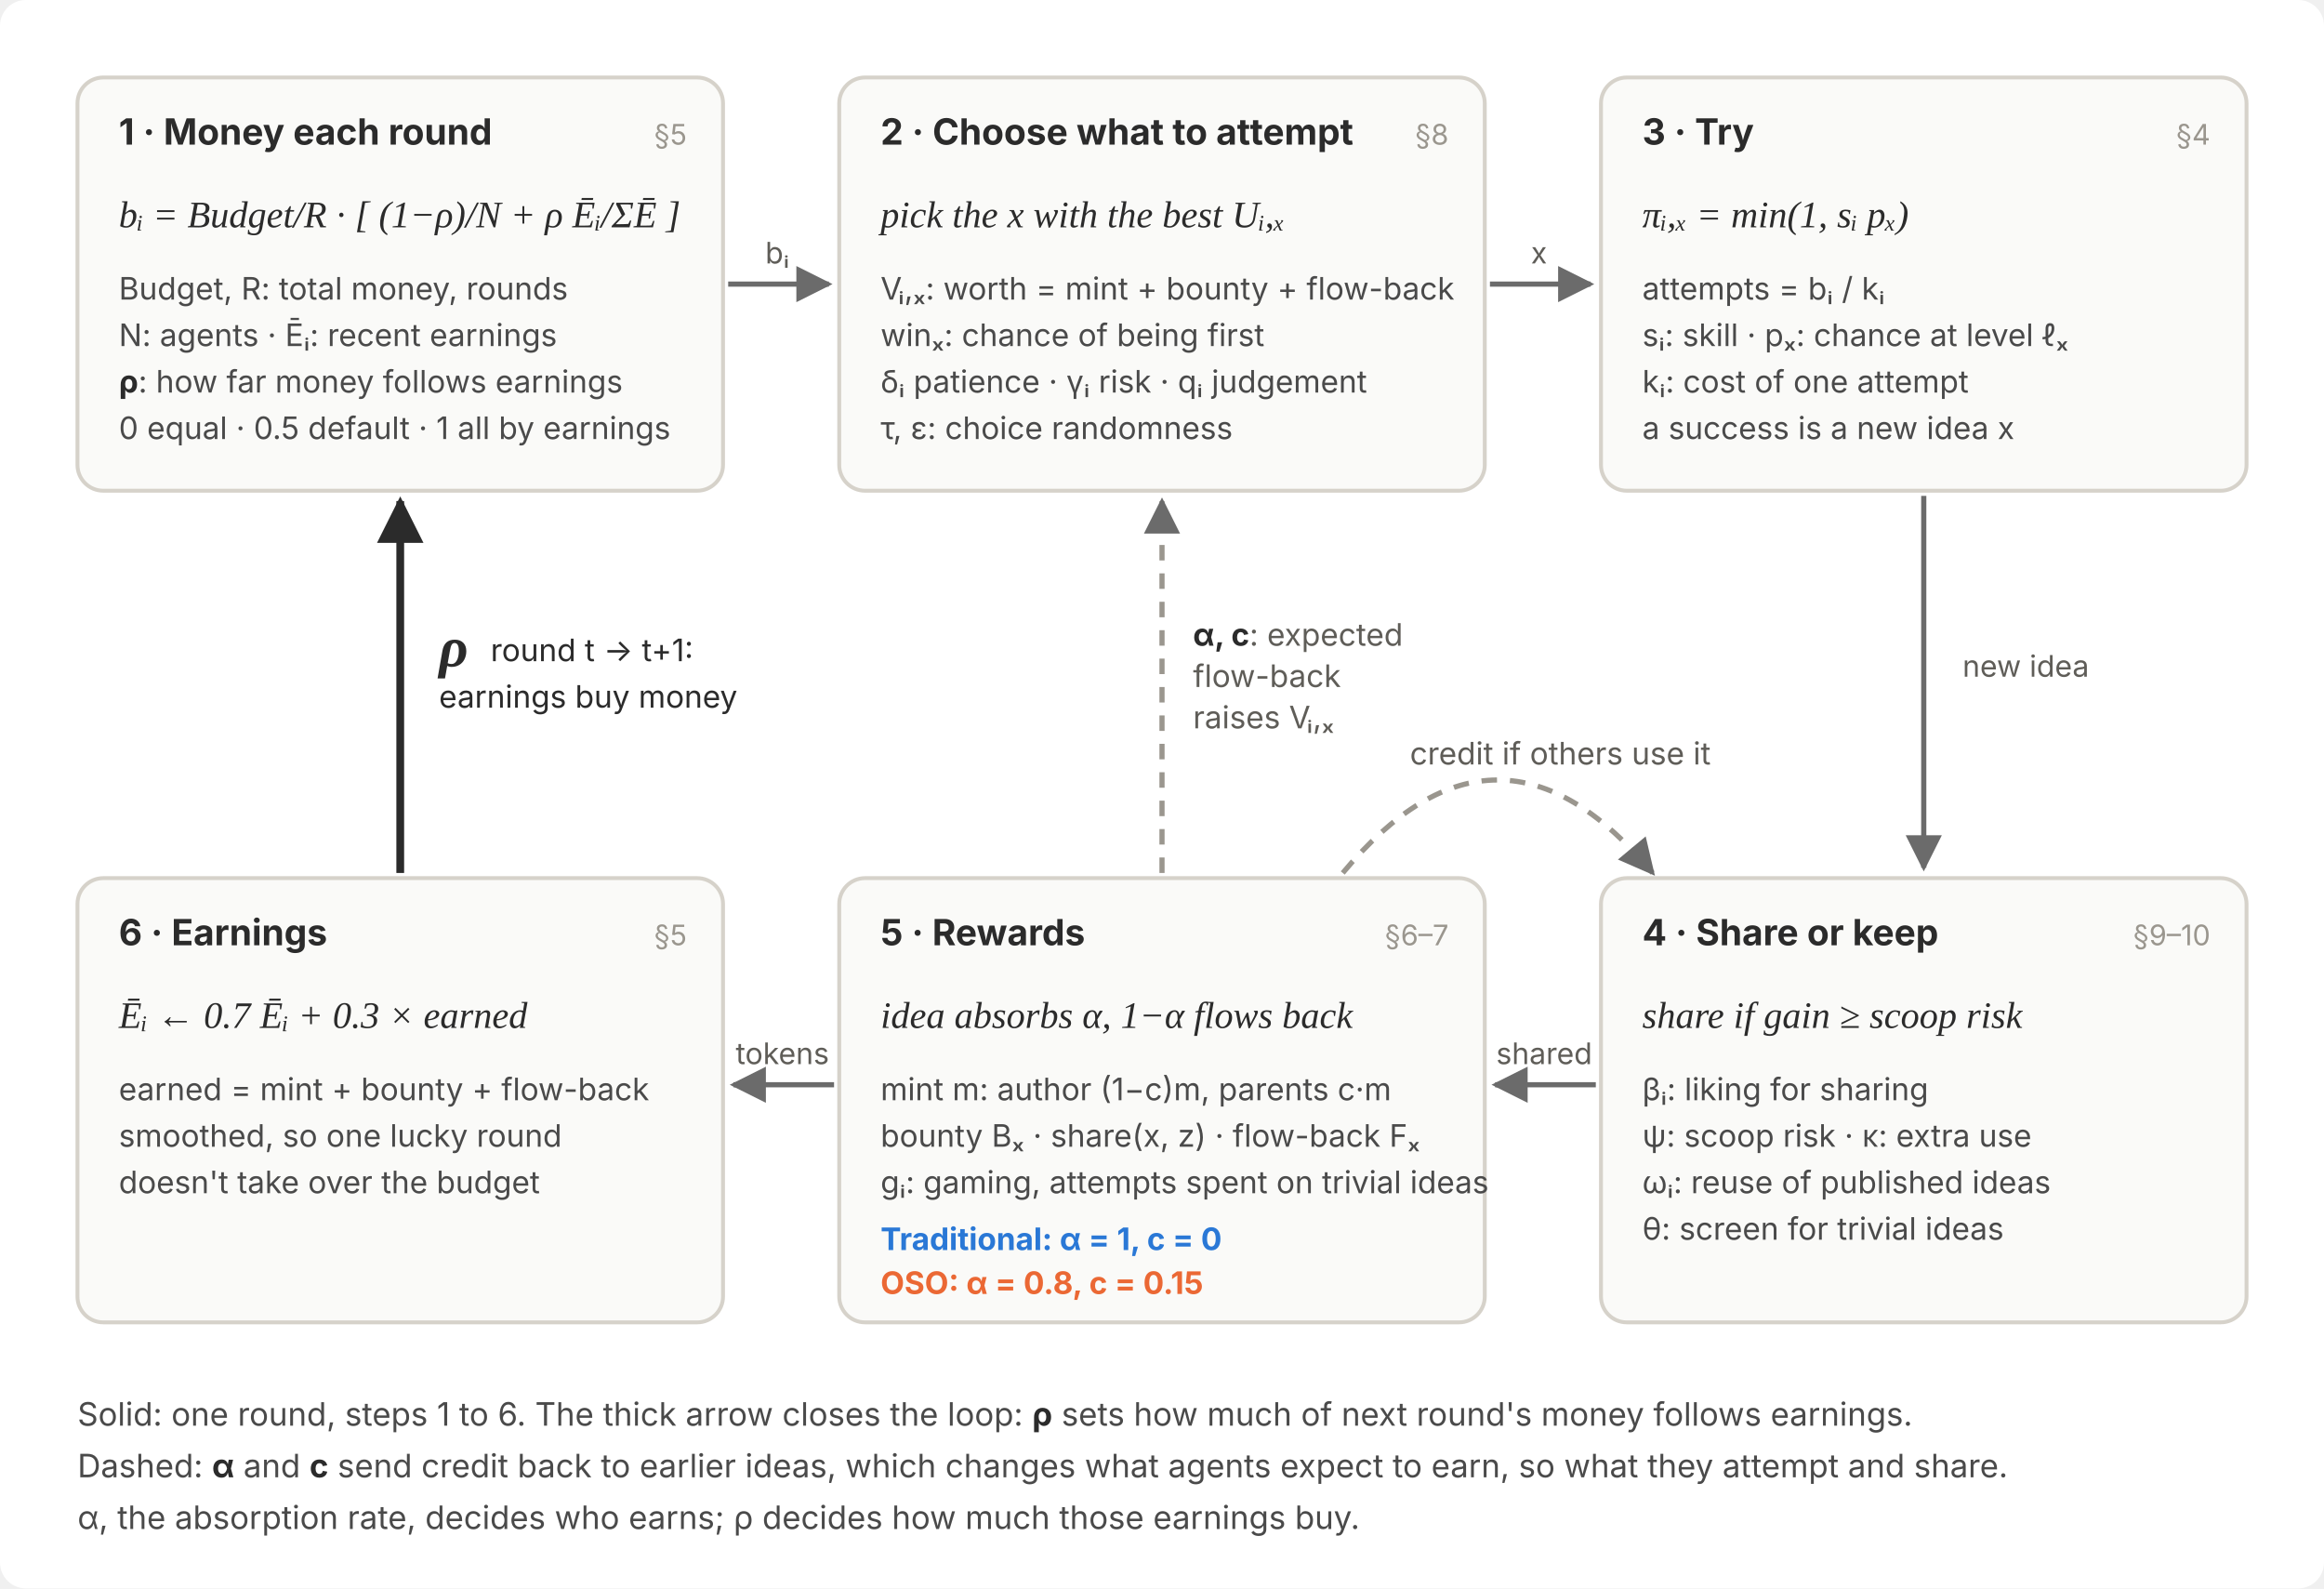
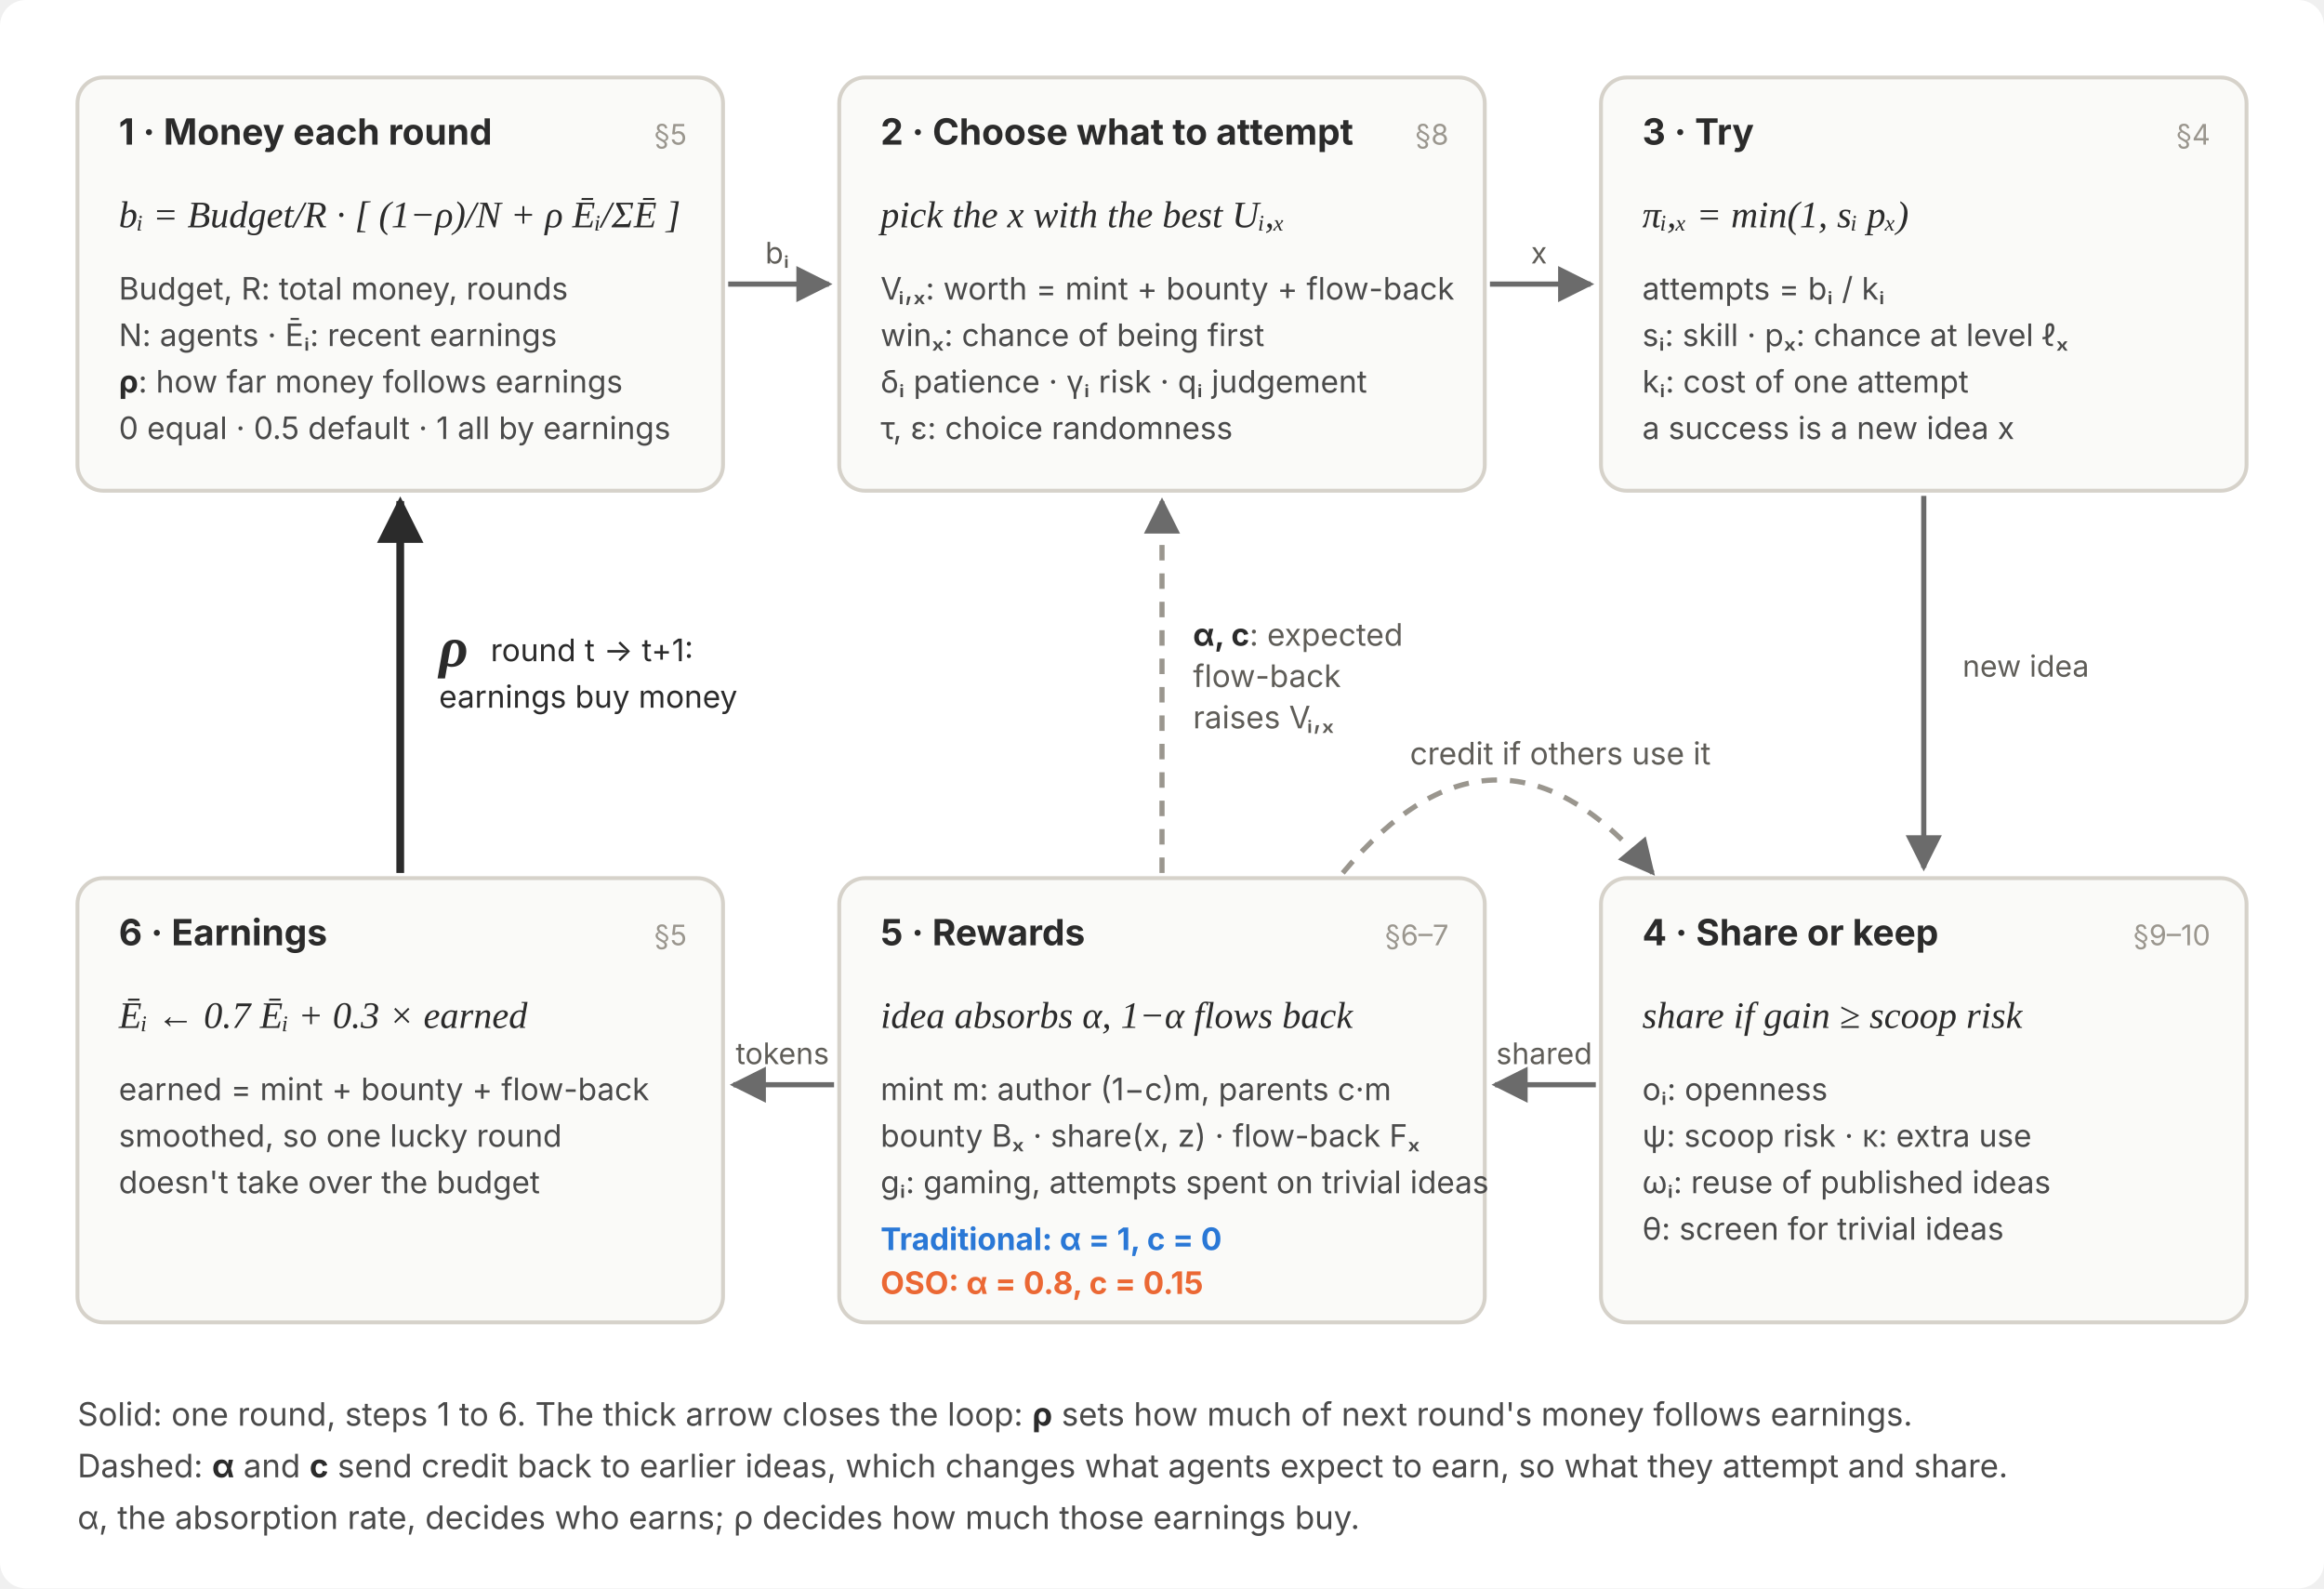
<svg xmlns="http://www.w3.org/2000/svg" viewBox="0 0 900 615" font-family="system-ui, -apple-system, Segoe UI, sans-serif" role="img" aria-label="One round as a loop of six steps. 1 Money: each agent gets b_i, part equal and part by recent earnings, weighted by rho. 2 Choose what to attempt: the idea with the best score U. 3 Try: success chance pi = s times p, number of attempts b over k. 4 Share or keep: publish if the gain beats the scoop risk. 5 Rewards: the mint and the bounty; the author keeps alpha, the absorption rate, and 1 minus alpha flows back to the ideas it built on; traditional alpha 1 and c 0, OSO alpha 0.8 and c 0.15. 6 Earnings: recent earnings E bar, which feed the next round's money through rho. An inner dashed loop: expected flow-back changes what agents choose to try and whether they share.">
  <defs>
    <marker id="arr" viewBox="0 0 10 10" refX="9" refY="5" markerWidth="7" markerHeight="7" orient="auto-start-reverse">
      <path d="M0 0L10 5L0 10z" fill="#6b6b6b" />
    </marker>
    <marker id="arrInk" viewBox="0 0 10 10" refX="9" refY="5" markerWidth="6" markerHeight="6" orient="auto-start-reverse">
      <path d="M0 0L10 5L0 10z" fill="#2b2b2b" />
    </marker>
  </defs>
  <rect width="900" height="615" rx="10" fill="#ffffff" />
  <g fill="#fafaf8" stroke="#d6d2ca" stroke-width="1.5">
    <rect x="30" y="30" width="250" height="160" rx="10" />
    <rect x="325" y="30" width="250" height="160" rx="10" />
    <rect x="620" y="30" width="250" height="160" rx="10" />
    <rect x="620" y="340" width="250" height="172" rx="10" />
    <rect x="325" y="340" width="250" height="172" rx="10" />
    <rect x="30" y="340" width="250" height="172" rx="10" />
  </g>
  <g font-size="14" font-weight="700" fill="#2b2b2b">
    <text x="46" y="56">1 · Money each round</text>
    <text x="341" y="56">2 · Choose what to attempt</text>
    <text x="636" y="56">3 · Try</text>
    <text x="636" y="366">4 · Share or keep</text>
    <text x="341" y="366">5 · Rewards</text>
    <text x="46" y="366">6 · Earnings</text>
  </g>
  <g font-size="11" fill="#9a968e" text-anchor="end">
    <text x="266" y="56">§5</text>
    <text x="561" y="56">§8</text>
    <text x="856" y="56">§4</text>
    <text x="856" y="366">§9–10</text>
    <text x="561" y="366">§6–7</text>
    <text x="266" y="366">§5</text>
  </g>
  <g font-size="14.5" font-style="italic" font-family="Georgia, 'Times New Roman', serif" fill="#2b2b2b">
    <text x="46" y="88">bᵢ = Budget/R · [ (1−ρ)/N + ρ Ēᵢ/ΣĒ ]</text>
    <text x="341" y="88">pick the x with the best Uᵢ,ₓ</text>
    <text x="636" y="88">πᵢ,ₓ = min(1, sᵢ pₓ)</text>
    <text x="636" y="398">share if gain ≥ scoop risk</text>
    <text x="341" y="398">idea absorbs α, 1−α flows back</text>
    <text x="46" y="398">Ēᵢ ← 0.7 Ēᵢ + 0.3 × earned</text>
  </g>
  <g font-size="12" fill="#4a4a4a">
    <text x="46" y="116">Budget, R: total money, rounds</text>
    <text x="46" y="134">N: agents · Ēᵢ: recent earnings</text>
    <text x="46" y="152">
      <tspan font-weight="700" fill="#2b2b2b">ρ</tspan>: how far money follows earnings</text>
    <text x="46" y="170">0 equal · 0.5 default · 1 all by earnings</text>
    <text x="341" y="116">Vᵢ,ₓ: worth = mint + bounty + flow-back</text>
    <text x="341" y="134">winₓ: chance of being first</text>
    <text x="341" y="152">δᵢ patience · γᵢ risk · qᵢ judgement</text>
    <text x="341" y="170">τ, ε: choice randomness</text>
    <text x="636" y="116">attempts = bᵢ / kᵢ</text>
    <text x="636" y="134">sᵢ: skill · pₓ: chance at level ℓₓ</text>
    <text x="636" y="152">kᵢ: cost of one attempt</text>
    <text x="636" y="170">a success is a new idea x</text>
-     <text x="636" y="426">βᵢ: liking for sharing</text>
+     <text x="636" y="426">oᵢ: openness</text>
    <text x="636" y="444">ψ: scoop risk · κ: extra use</text>
    <text x="636" y="462">ωᵢ: reuse of published ideas</text>
    <text x="636" y="480">θ: screen for trivial ideas</text>
    <text x="341" y="426">mint m: author (1−c)m, parents c·m</text>
    <text x="341" y="444">bounty Bₓ · share(x, z) · flow-back Fₓ</text>
    <text x="341" y="462">gᵢ: gaming, attempts spent on trivial ideas</text>
    <text x="46" y="426">earned = mint + bounty + flow-back</text>
    <text x="46" y="444">smoothed, so one lucky round</text>
    <text x="46" y="462">doesn't take over the budget</text>
  </g>
  <g font-size="12" font-weight="700">
    <text x="341" y="484" fill="#2a78d6">Traditional: α = 1, c = 0</text>
    <text x="341" y="501" fill="#eb6834">OSO: α = 0.8, c = 0.15</text>
  </g>
  <g stroke="#6b6b6b" stroke-width="2" fill="none" marker-end="url(#arr)">
    <line x1="282" y1="110" x2="321" y2="110" />
    <line x1="577" y1="110" x2="616" y2="110" />
    <line x1="745" y1="192" x2="745" y2="336" />
    <line x1="618" y1="420" x2="579" y2="420" />
    <line x1="323" y1="420" x2="284" y2="420" />
  </g>
  <g font-size="11.5" fill="#5f5d58" text-anchor="middle">
    <text x="301" y="102">bᵢ</text>
    <text x="596" y="102">x</text>
    <text x="760" y="262" text-anchor="start">new idea</text>
    <text x="598" y="412">shared</text>
    <text x="303" y="412">tokens</text>
  </g>
  <path d="M155 338 L155 194" stroke="#2b2b2b" stroke-width="3" fill="none" marker-end="url(#arrInk)" />
  <g fill="#2b2b2b">
    <text x="170" y="258" font-size="22" font-style="italic" font-family="Georgia, 'Times New Roman', serif" font-weight="700">ρ</text>
    <text x="190" y="256" font-size="12">round t → t+1:</text>
    <text x="170" y="274" font-size="12">earnings buy money</text>
  </g>
  <g stroke="#9a968e" stroke-width="2" fill="none" stroke-dasharray="6 5" marker-end="url(#arr)">
    <path d="M450 338 L450 194" />
    <path d="M520 338 C 560 290, 600 290, 640 338" />
  </g>
  <g font-size="12" fill="#5f5d58">
    <text x="462" y="250">
      <tspan font-weight="700" fill="#2b2b2b">α, c</tspan>: expected</text>
    <text x="462" y="266">flow-back</text>
    <text x="462" y="282">raises Vᵢ,ₓ</text>
    <text x="546" y="296">credit if others use it</text>
  </g>
  <g font-size="12.5" fill="#4a4a4a">
    <text x="30" y="552">Solid: one round, steps 1 to 6. The thick arrow closes the loop: <tspan font-weight="700" fill="#2b2b2b">ρ</tspan> sets how much of next round's money follows earnings.</text>
    <text x="30" y="572">Dashed: <tspan font-weight="700" fill="#2b2b2b">α</tspan> and <tspan font-weight="700" fill="#2b2b2b">c</tspan> send credit back to earlier ideas, which changes what agents expect to earn, so what they attempt and share.</text>
    <text x="30" y="592">α, the absorption rate, decides who earns; ρ decides how much those earnings buy.</text>
  </g>
</svg>
